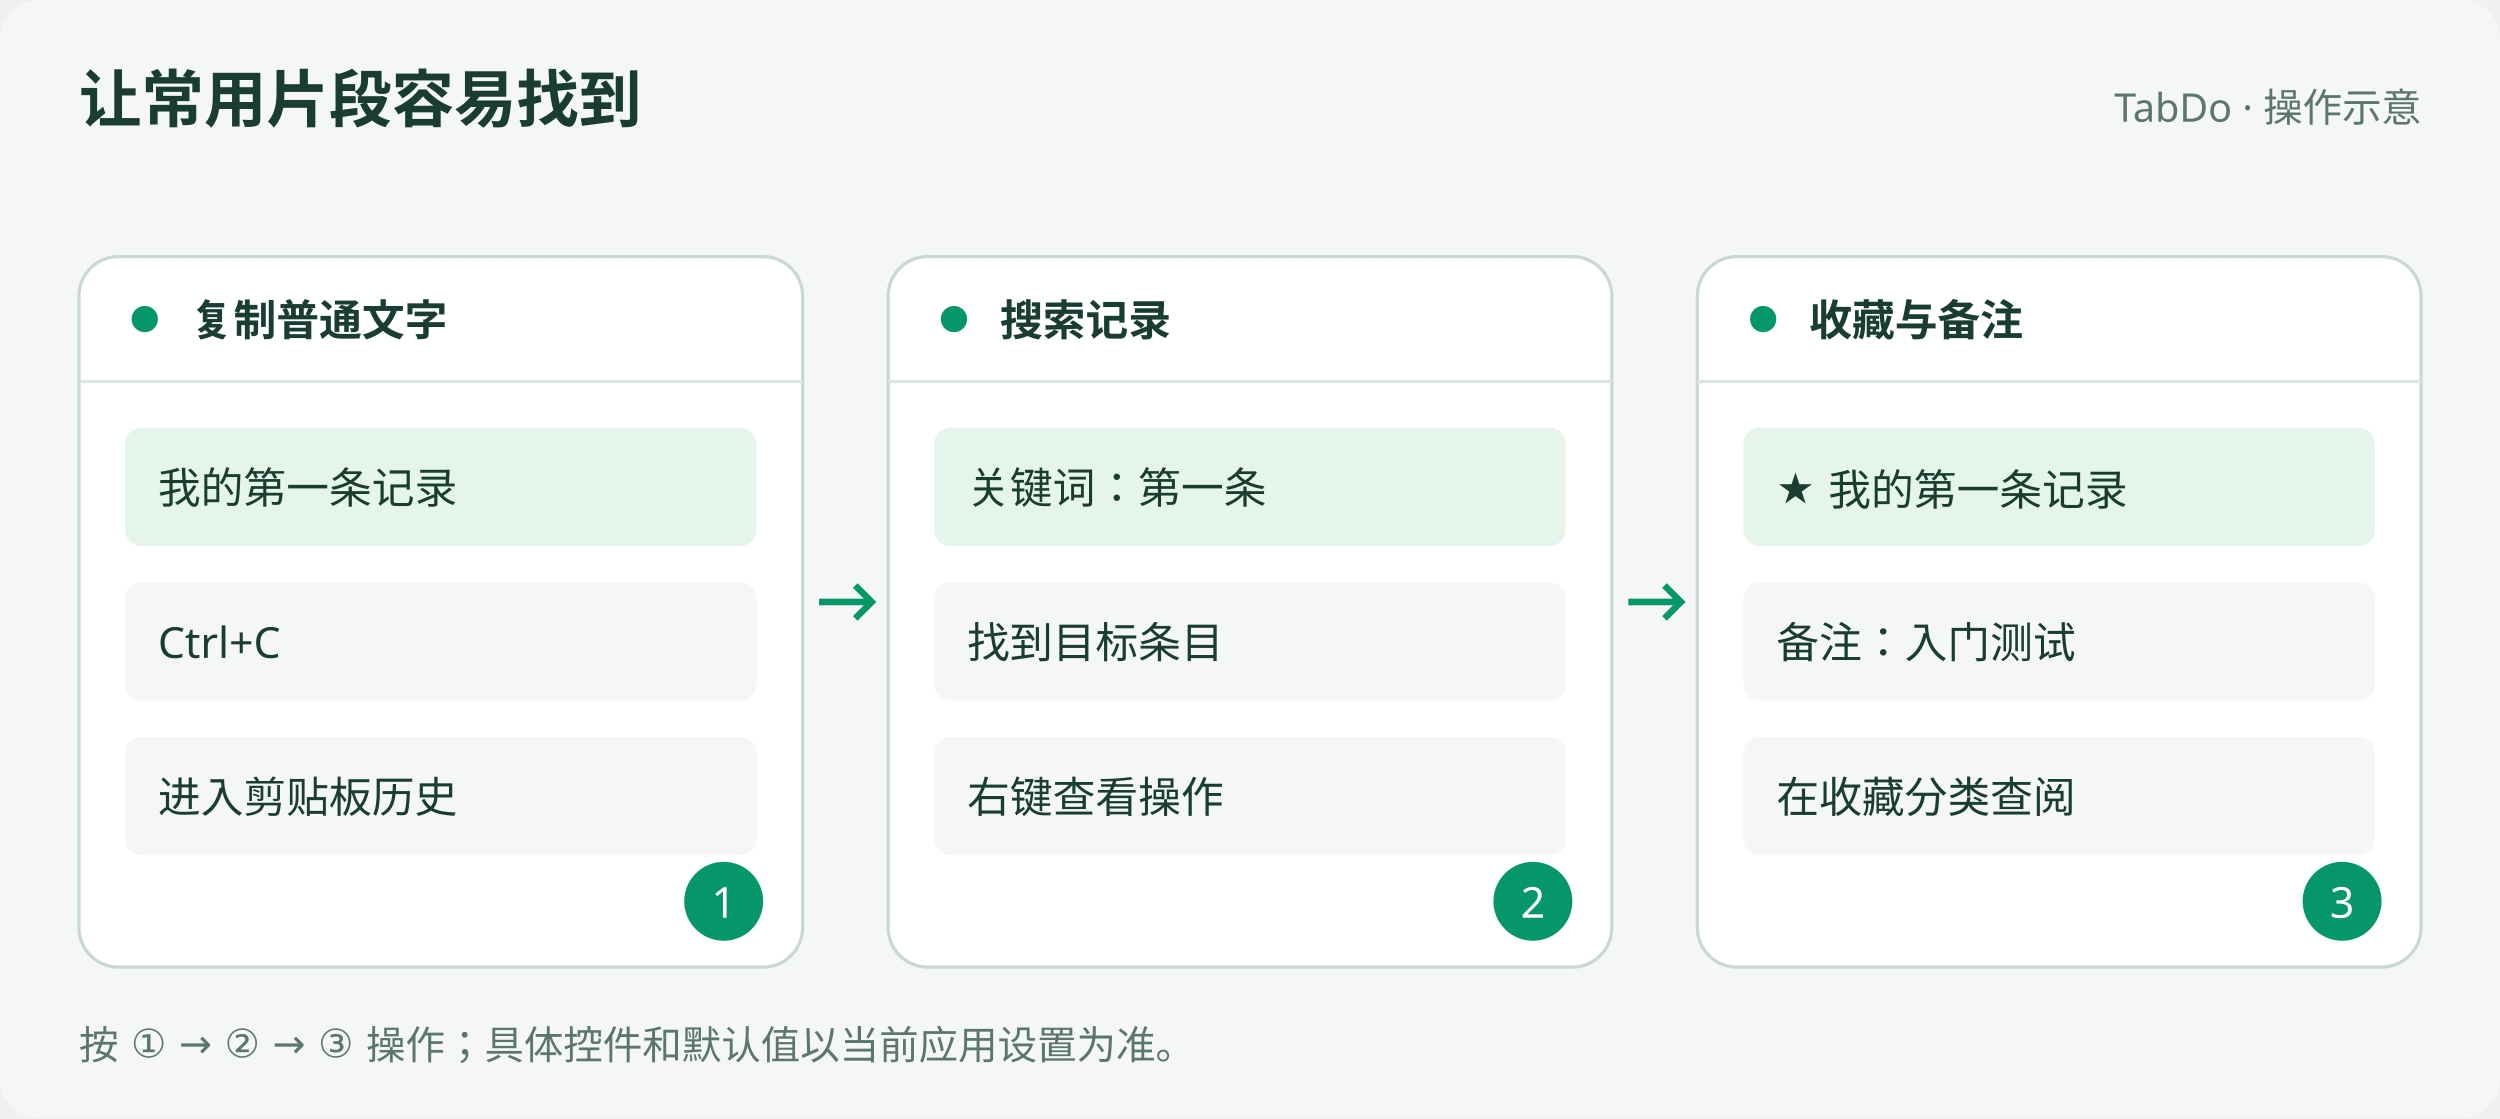
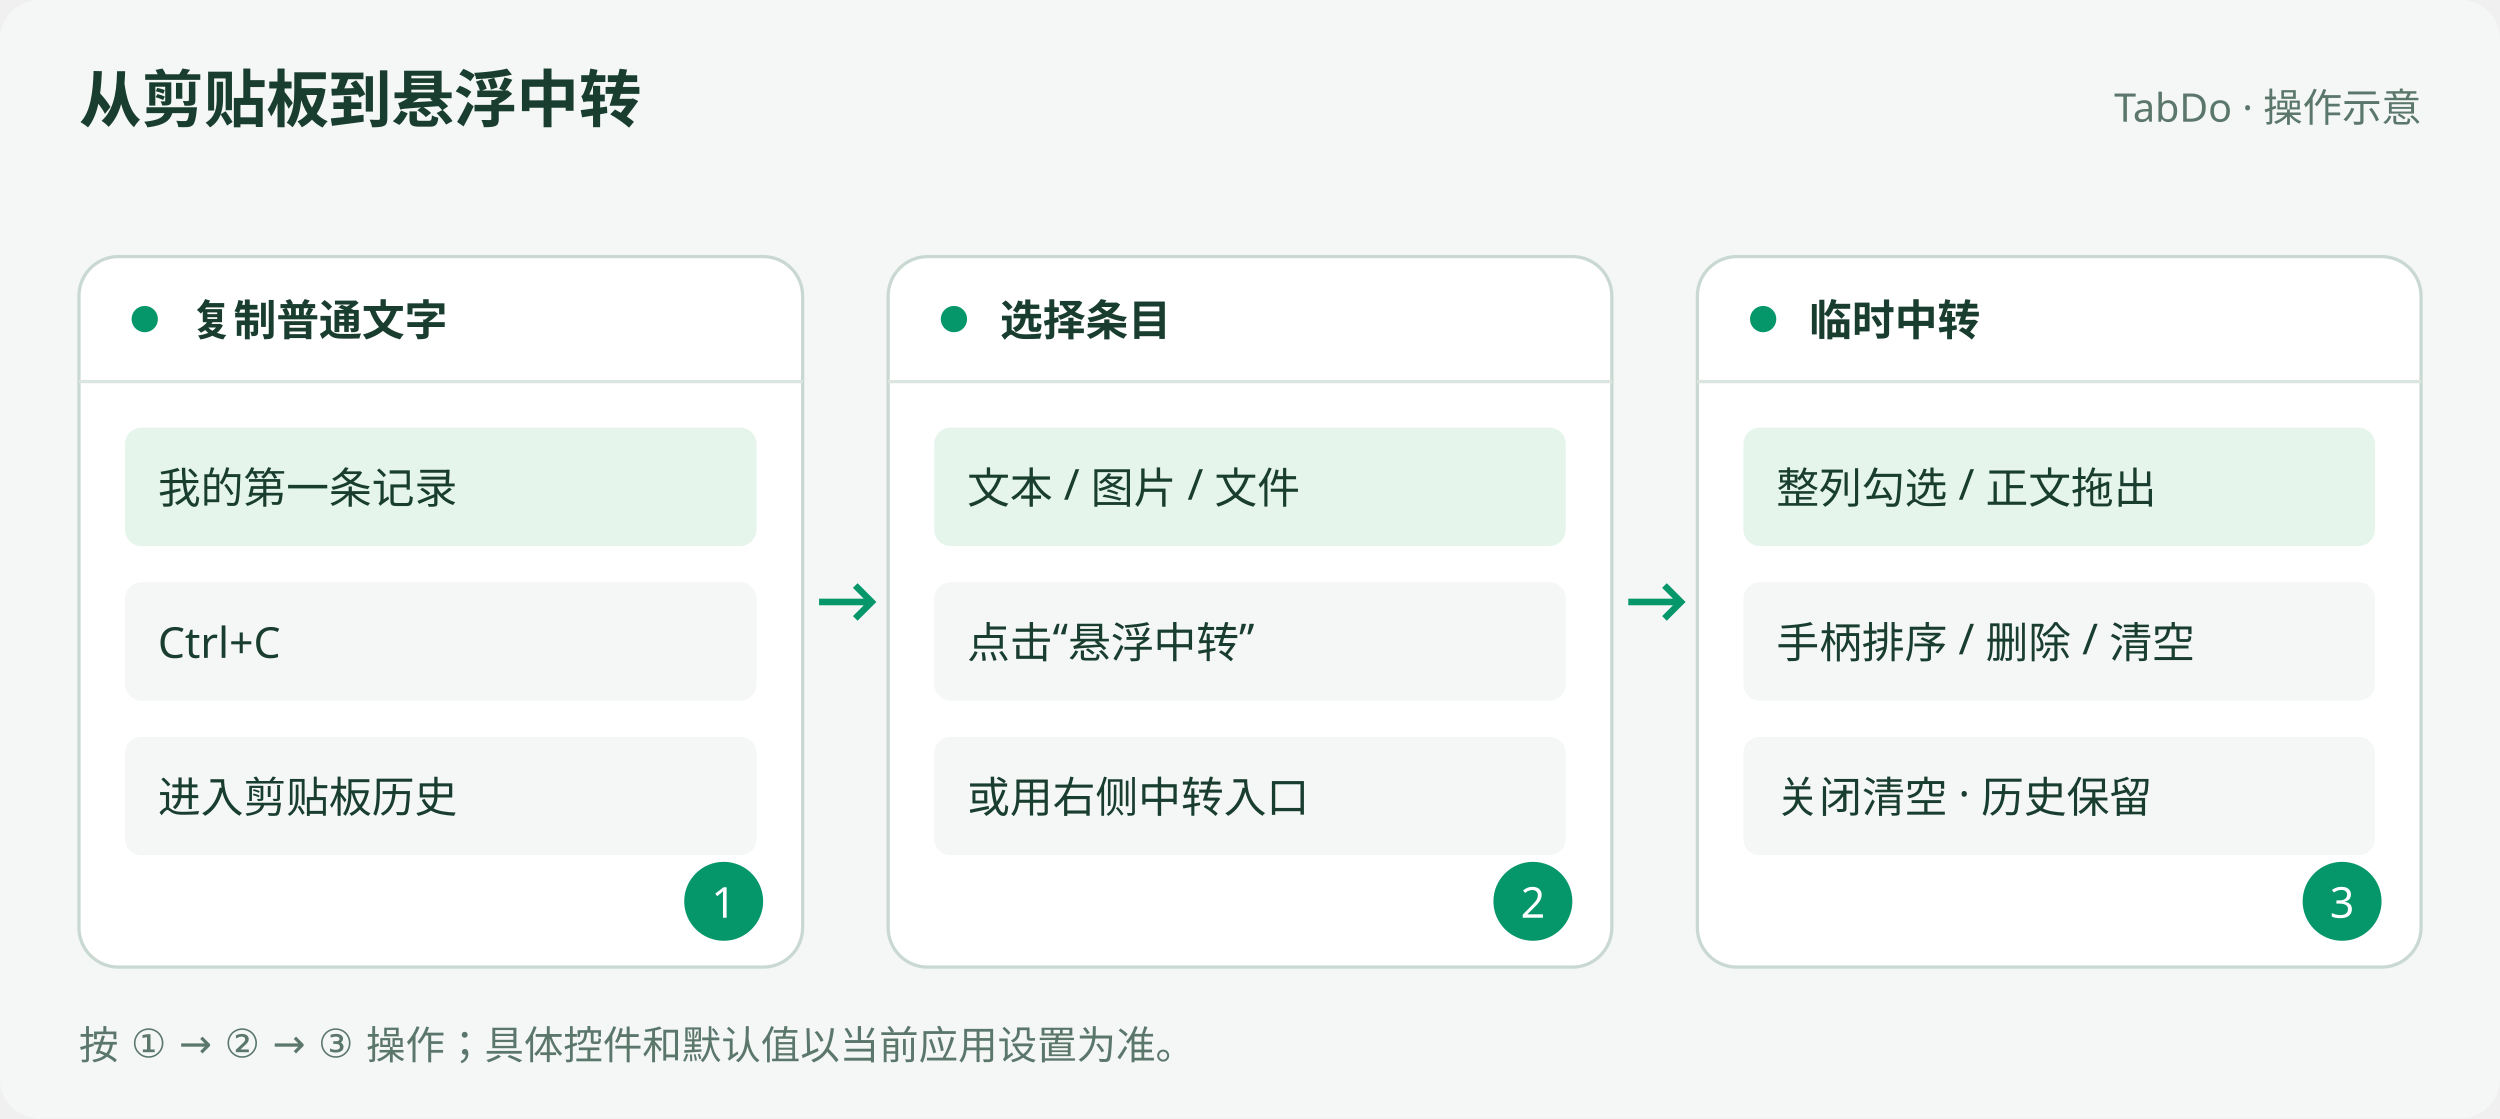
<svg xmlns="http://www.w3.org/2000/svg" width="760" height="340" viewBox="0 0 760 340" role="img" aria-labelledby="title desc">
  <rect width="760" height="340" rx="12" fill="#f4f7f6" />
  <g font-family="Microsoft YaHei,Segoe UI,sans-serif" fill="#193e30">
-     <text x="24" y="37" font-size="19" font-weight="600">让常用片段容易找到</text>
+     <text x="24" y="37" font-size="19" font-weight="600">从剪贴板到悬浮中转</text>
    <text x="736" y="37" text-anchor="end" font-size="12" fill="#5b776b">TabDo · 操作示意</text>
    <g transform="translate(24,78)">
      <rect width="220" height="216" rx="12" fill="#fff" stroke="#c9d9d2" />
      <path d="M0 38H220" stroke="#dce6e1" />
      <circle cx="20" cy="19" r="4" fill="#059669" />
      <text x="34" y="24" font-size="13" font-weight="600">复制普通文字</text>
      <rect x="14" y="52" width="192" height="36" rx="5" fill="#e5f5ec" />
      <text x="24" y="75" font-size="13">我的第一条记录</text>
      <rect x="14" y="99" width="192" height="36" rx="5" fill="#f4f7f6" />
      <text x="24" y="122" font-size="13">Ctrl+C</text>
      <rect x="14" y="146" width="192" height="36" rx="5" fill="#f4f7f6" />
      <text x="24" y="169" font-size="13">进入剪贴板历史</text>
      <circle cx="196" cy="196" r="12" fill="#059669" />
      <text x="196" y="201" text-anchor="middle" fill="white" font-size="13">1</text>
    </g>
    <path d="M249 183h16m-5-5 5 5-5 5" fill="none" stroke="#059669" stroke-width="2" />
    <g transform="translate(270,78)">
      <rect width="220" height="216" rx="12" fill="#fff" stroke="#c9d9d2" />
      <path d="M0 38H220" stroke="#dce6e1" />
      <circle cx="20" cy="19" r="4" fill="#059669" />
-       <text x="34" y="24" font-size="13" font-weight="600">搜索记录</text>
+       <text x="34" y="24" font-size="13" font-weight="600">选择条目</text>
      <rect x="14" y="52" width="192" height="36" rx="5" fill="#e5f5ec" />
-       <text x="24" y="75" font-size="13">关键词：第一条</text>
+       <text x="24" y="75" font-size="13">文本 / 图片 / 文件</text>
      <rect x="14" y="99" width="192" height="36" rx="5" fill="#f4f7f6" />
-       <text x="24" y="122" font-size="13">找到目标条目</text>
+       <text x="24" y="122" font-size="13">点击“悬浮中转”</text>
      <rect x="14" y="146" width="192" height="36" rx="5" fill="#f4f7f6" />
-       <text x="24" y="169" font-size="13">右键查看操作</text>
+       <text x="24" y="169" font-size="13">或用右侧中转入口</text>
      <circle cx="196" cy="196" r="12" fill="#059669" />
      <text x="196" y="201" text-anchor="middle" fill="white" font-size="13">2</text>
    </g>
    <path d="M495 183h16m-5-5 5 5-5 5" fill="none" stroke="#059669" stroke-width="2" />
    <g transform="translate(516,78)">
      <rect width="220" height="216" rx="12" fill="#fff" stroke="#c9d9d2" />
      <path d="M0 38H220" stroke="#dce6e1" />
      <circle cx="20" cy="19" r="4" fill="#059669" />
-       <text x="34" y="24" font-size="13" font-weight="600">收藏与备注</text>
+       <text x="34" y="24" font-size="13" font-weight="600">临时中转</text>
      <rect x="14" y="52" width="192" height="36" rx="5" fill="#e5f5ec" />
-       <text x="24" y="75" font-size="13">★ 我的第一条记录</text>
+       <text x="24" y="75" font-size="13">整列勾选 / 正文拖出</text>
      <rect x="14" y="99" width="192" height="36" rx="5" fill="#f4f7f6" />
-       <text x="24" y="122" font-size="13">备注：入门测试</text>
+       <text x="24" y="122" font-size="13">手柄排序 / 删除 / 清空</text>
      <rect x="14" y="146" width="192" height="36" rx="5" fill="#f4f7f6" />
-       <text x="24" y="169" font-size="13">在收藏分类查阅</text>
+       <text x="24" y="169" font-size="13">关闭清空 · 历史保留</text>
      <circle cx="196" cy="196" r="12" fill="#059669" />
      <text x="196" y="201" text-anchor="middle" fill="white" font-size="13">3</text>
    </g>
    <text x="24" y="322" font-size="12" fill="#5b776b">按 ① → ② → ③ 操作；具体控件和默认值以当前应用设置为准。</text>
  </g>
</svg>
